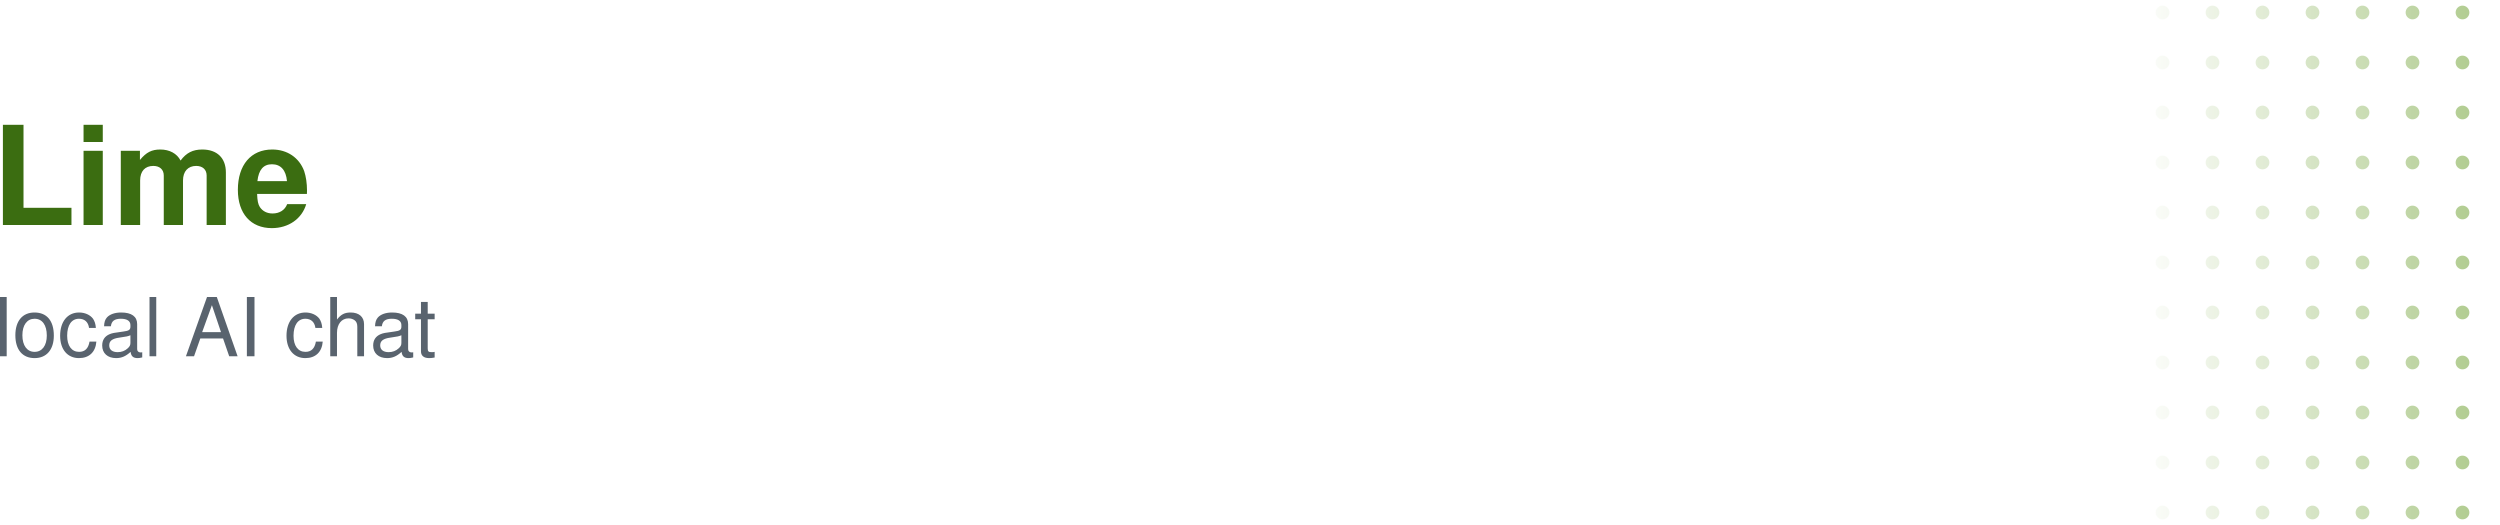
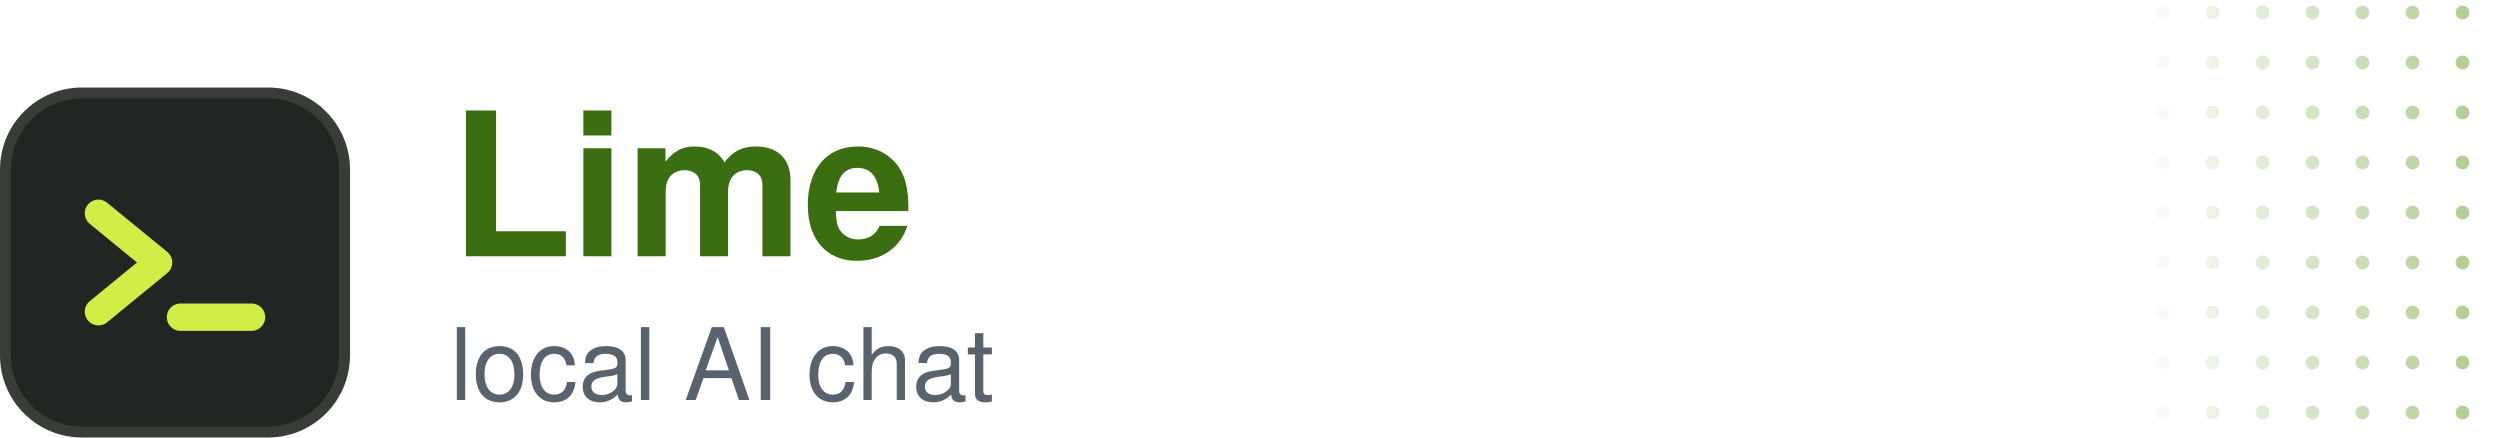
- <svg xmlns="http://www.w3.org/2000/svg" width="400" height="84" viewBox="0 0 400 84">
+ <svg xmlns="http://www.w3.org/2000/svg" width="400" height="70" viewBox="0 0 400 70">
  <style>.d{animation:b 1.4s infinite ease-in-out}.d2{animation-delay:.2s}.d3{animation-delay:.4s}@keyframes b{0%,80%,100%{opacity:.3}40%{opacity:1}}@media (prefers-reduced-motion:reduce){.d{animation:none}}</style>
  <defs>
    <pattern id="p" width="8" height="8" patternUnits="userSpaceOnUse">
      <circle cx="2" cy="2" r="1.1" fill="#639922" />
    </pattern>
    <linearGradient id="g">
      <stop offset=".85" stop-color="#fff" stop-opacity="0" />
      <stop offset="1" stop-color="#fff" stop-opacity=".55" />
    </linearGradient>
    <mask id="m">
-       <rect width="400" height="84" fill="url(#g)" />
+       <rect width="400" height="70" fill="url(#g)" />
    </mask>
  </defs>
-   <rect width="400" height="84" fill="url(#p)" mask="url(#m)" />
-   <text x="-1.3" y="36" style="font:600 22px -apple-system, BlinkMacSystemFont, 'Segoe UI', Helvetica, Arial, sans-serif" fill="#3b6d11">Lime</text>
-   <text x="-0.9" y="57" style="font:400 13px -apple-system, BlinkMacSystemFont, 'Segoe UI', Helvetica, Arial, sans-serif" fill="#59636e">local AI chat</text>
+   <rect width="400" height="70" fill="url(#p)" mask="url(#m)" />
+   <g transform="translate(0 14) scale(.875)">
+     <rect x="1" y="1" width="62" height="62" rx="14" fill="#222623" stroke="#383d37" stroke-width="2" />
+     <g fill="none" stroke="#d2ee46" stroke-width="5" stroke-linecap="round" stroke-linejoin="round">
+       <polyline points="18,23 29,32 18,41" />
+       <line x1="33" y1="42" x2="46" y2="42" />
+     </g>
+   </g>
+   <text x="72" y="41" style="font:600 32px -apple-system, BlinkMacSystemFont, 'Segoe UI', Helvetica, Arial, sans-serif" fill="#3b6d11">Lime</text>
+   <text x="72" y="64" style="font:400 16px -apple-system, BlinkMacSystemFont, 'Segoe UI', Helvetica, Arial, sans-serif" fill="#59636e">local AI chat</text>
</svg>
